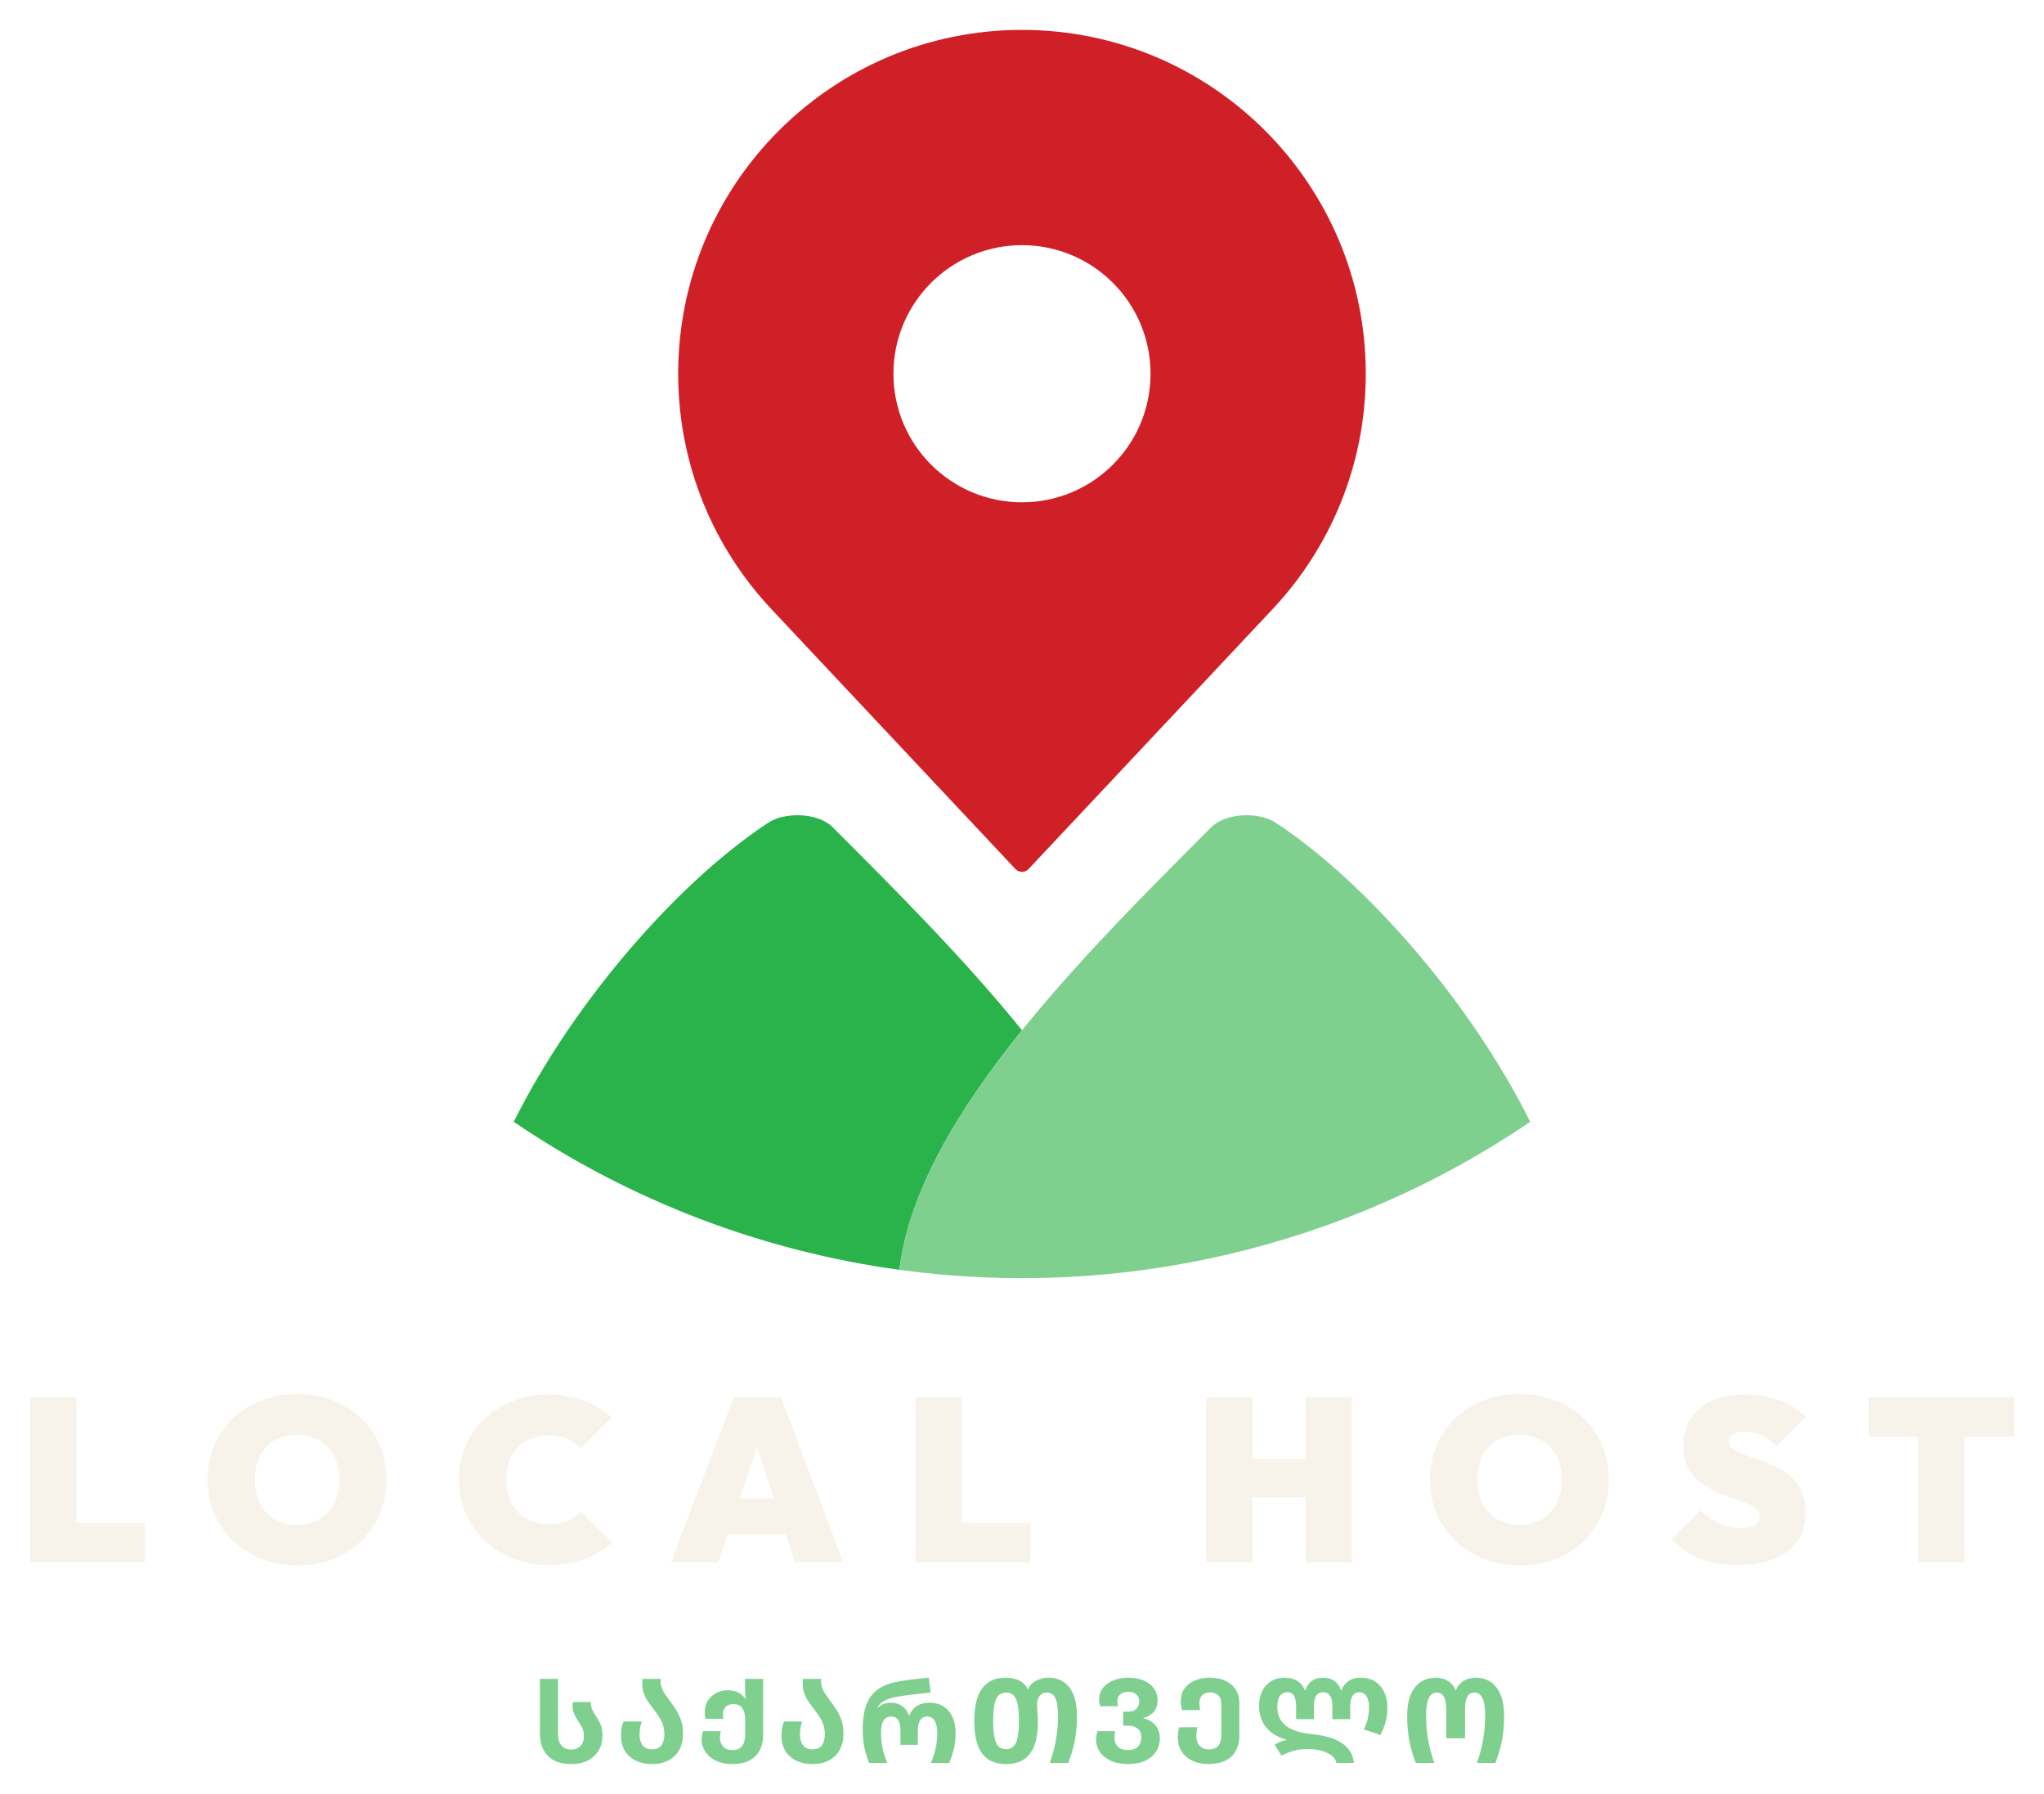
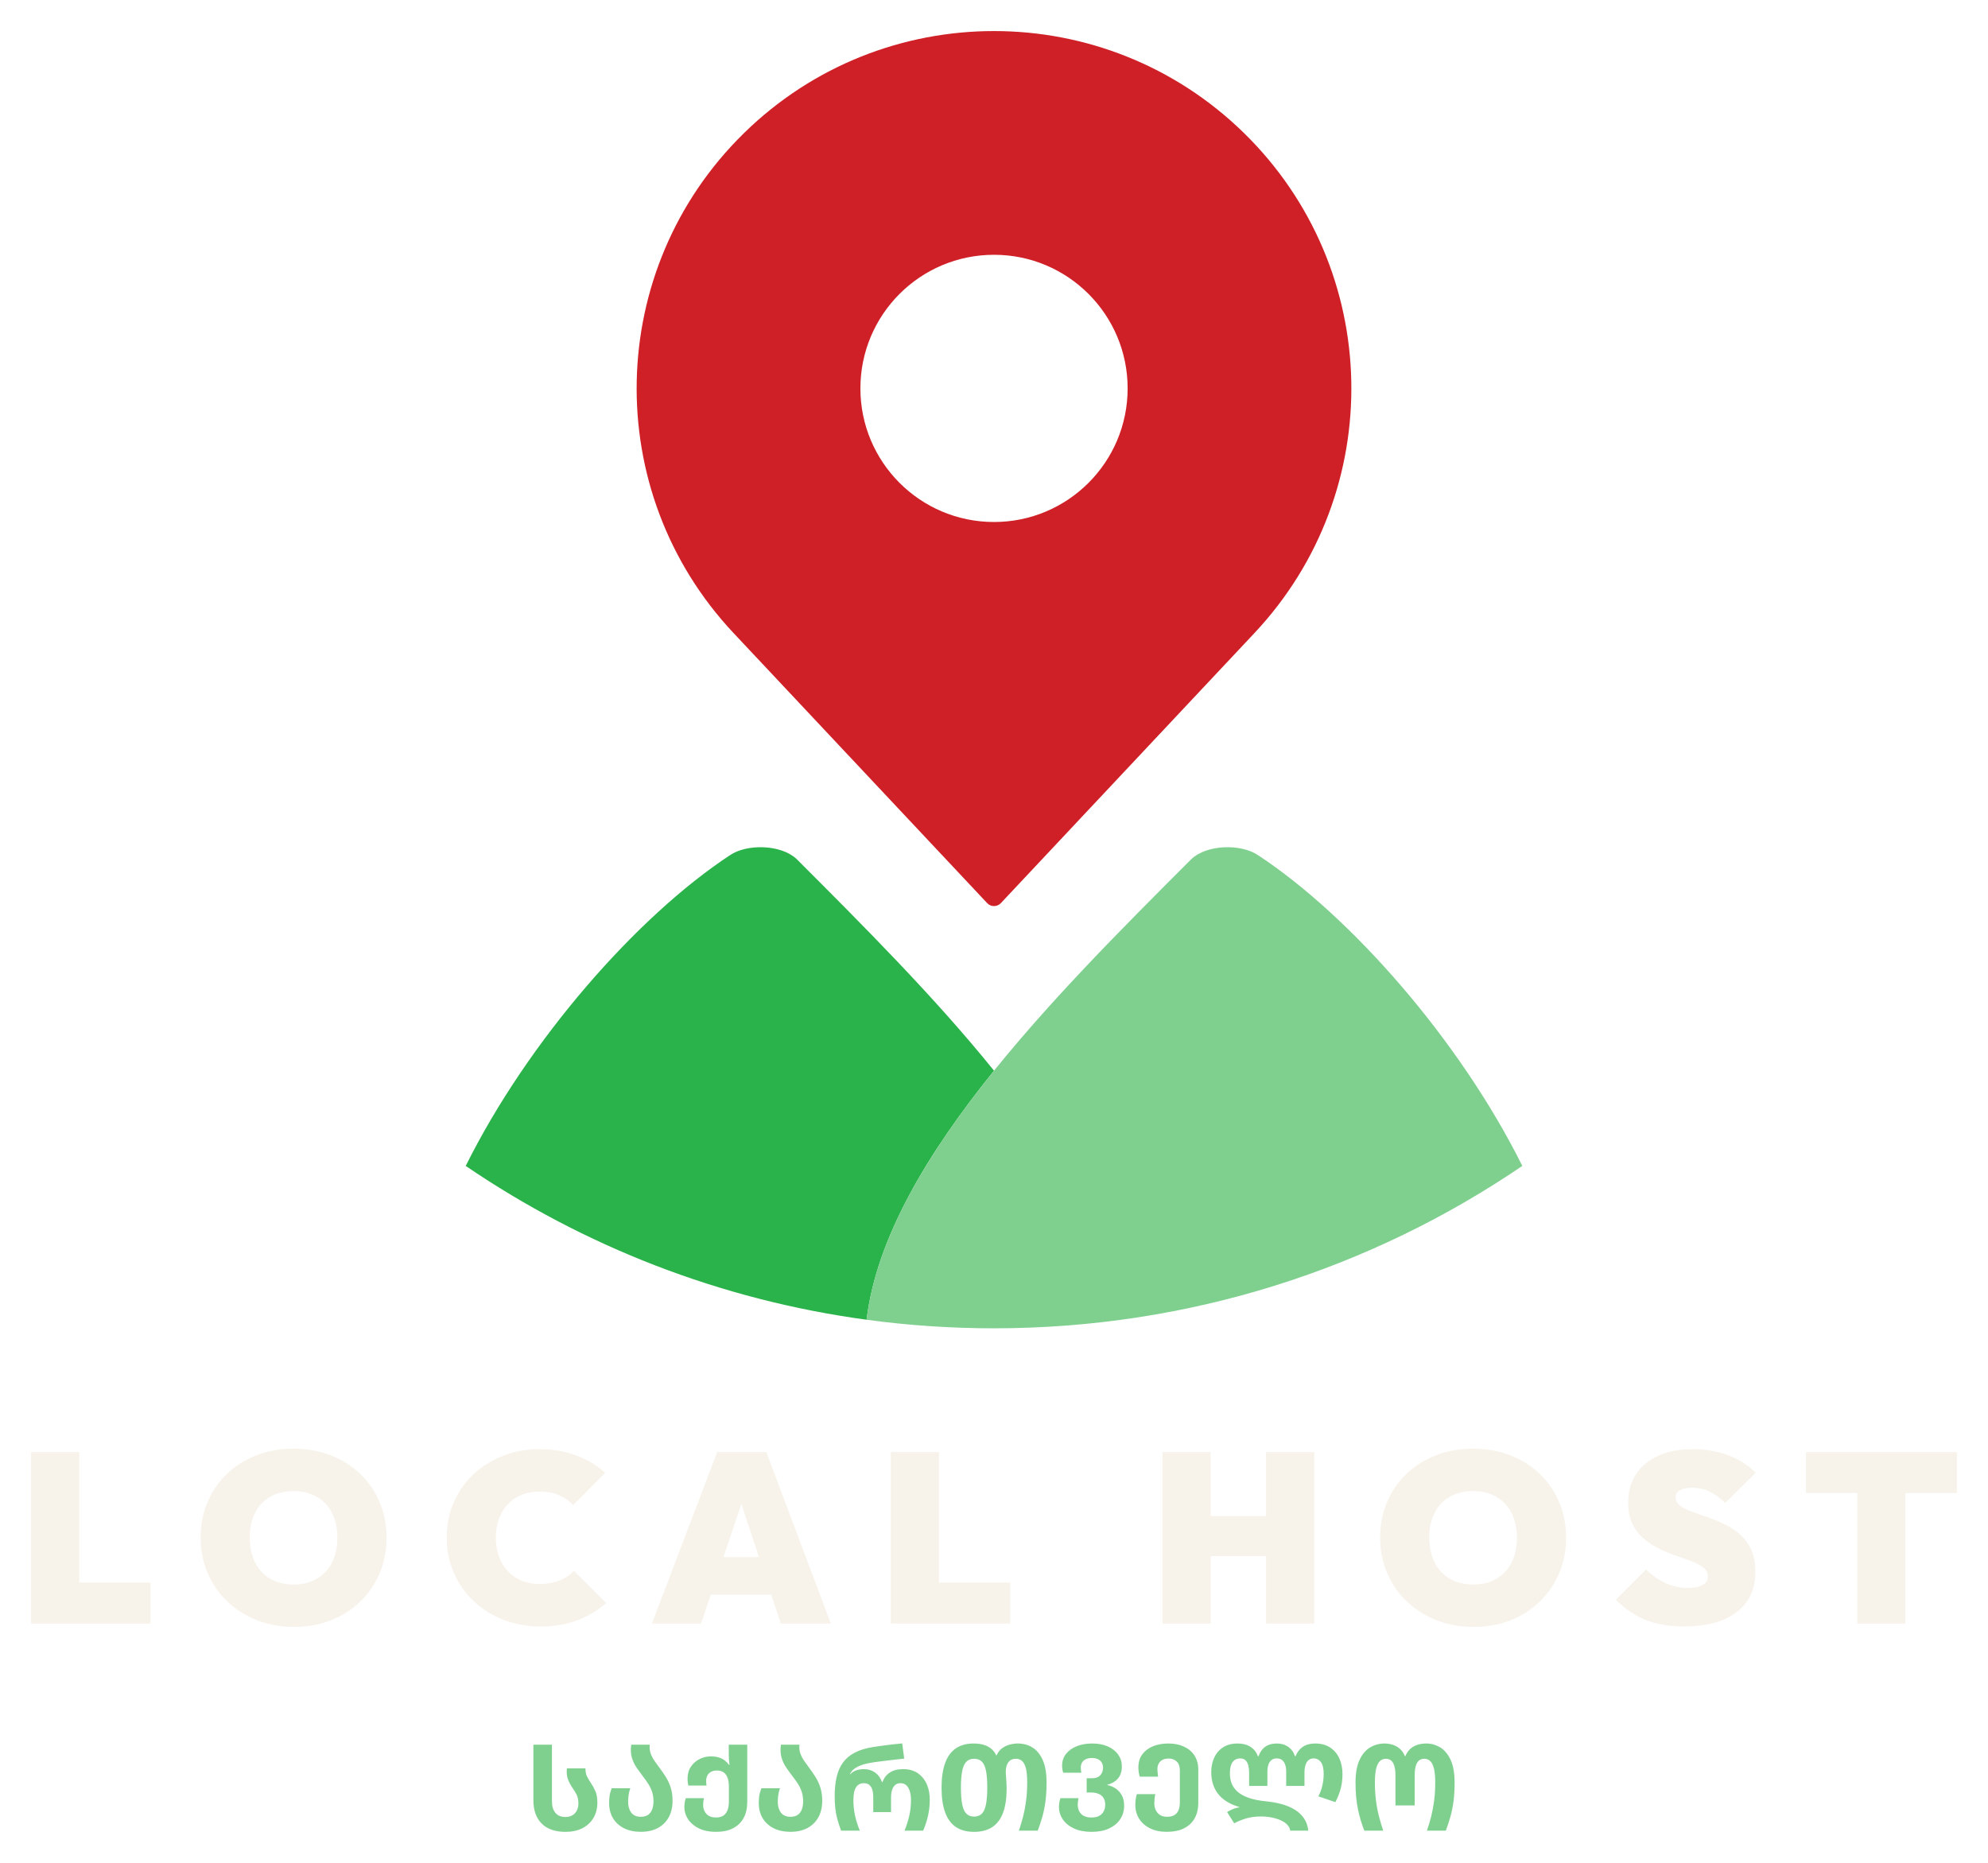
- <svg xmlns="http://www.w3.org/2000/svg" viewBox="0 0 546.97 480.02" role="img" aria-label="Local Host — Current mark, redrawn (stacked-reverse)">
-   <path fill="#2BB34B" d="M137.48 300.17C153.48 268 181.48 236 205.48 220.2C209.88 217.2 218.68 217.4 222.68 221.2C239.67 238.19 258.17 256.69 273.48 275.67C256.35 296.92 243.22 318.77 240.68 339.77C203.98 334.74 168.61 321.32 137.48 300.17ZM306.28 339.77 306.28 339.77C300.05 340.62 293.81 341.23 287.57 341.59C293.84 341.23 300.08 340.62 306.28 339.77Z" />
-   <path fill="#7FD08F" d="M409.48 300.17C360.04 333.76 299.91 347.87 240.68 339.77C245.48 300 288.28 257.2 324.28 221.2C328.28 217.4 337.08 217.2 341.48 220.2C365.48 236 393.48 268 409.48 300.17ZM280.66 448.9Q282.77 448.9 284.47 449.94Q286.16 450.98 287.17 453.22Q288.18 455.46 288.18 459.13Q288.18 461.92 287.88 464.08Q287.59 466.25 287.07 468.08Q286.55 469.91 285.88 471.71H280.94Q281.56 469.91 282.05 467.98Q282.53 466.05 282.82 463.84Q283.11 461.64 283.11 459.06Q283.11 456.77 282.77 455.42Q282.43 454.06 281.77 453.48Q281.11 452.89 280.14 452.89Q279.23 452.89 278.64 453.35Q278.06 453.8 277.79 454.56Q277.52 455.31 277.52 456.27Q277.52 456.99 277.58 457.69Q277.64 458.38 277.69 459.1Q277.74 459.83 277.74 460.67Q277.74 464.42 276.82 466.95Q275.9 469.48 274.01 470.75Q272.12 472.02 269.22 472.02Q266.33 472.02 264.44 470.73Q262.55 469.45 261.63 466.88Q260.71 464.31 260.71 460.46Q260.71 456.6 261.64 454.03Q262.57 451.46 264.44 450.18Q266.31 448.9 269.11 448.9Q270.4 448.9 271.54 449.2Q272.68 449.5 273.59 450.18Q274.49 450.86 275.01 452H275.1Q275.61 450.83 276.54 450.15Q277.46 449.47 278.55 449.19Q279.65 448.9 280.66 448.9ZM357.58 471.71Q357.52 471 357.05 470.41Q356.58 469.82 355.83 469.37Q355.08 468.92 354.13 468.61Q353.18 468.3 352.11 468.15Q351.04 467.99 349.98 467.99Q347.67 467.99 345.94 468.54Q344.22 469.08 342.93 469.77L341.08 466.84Q341.53 466.57 342.03 466.32Q342.53 466.07 343.1 465.88Q343.66 465.68 344.24 465.59V465.5Q342.44 464.99 341.07 464.15Q339.7 463.31 338.78 462.15Q337.85 461 337.39 459.54Q336.92 458.09 336.92 456.39Q336.92 454.3 337.7 452.61Q338.48 450.91 340.02 449.91Q341.55 448.9 343.84 448.9Q345.81 448.9 347.19 449.78Q348.57 450.65 349.13 452.23H349.31Q349.86 450.6 351.06 449.75Q352.26 448.9 354.07 448.9Q355.83 448.9 357.09 449.79Q358.34 450.67 358.82 452.23H359Q359.59 450.65 360.88 449.78Q362.16 448.9 364.12 448.9Q366.4 448.9 367.99 449.93Q369.58 450.96 370.42 452.77Q371.26 454.59 371.26 456.92Q371.26 458.93 370.8 460.67Q370.35 462.42 369.4 464.24L364.96 462.73Q365.71 461.23 366.02 459.78Q366.34 458.33 366.34 456.84Q366.34 454.77 365.62 453.78Q364.91 452.8 363.7 452.8Q362.88 452.8 362.34 453.28Q361.81 453.77 361.56 454.61Q361.32 455.45 361.32 456.52V460H356.53V456.25Q356.53 455.3 356.29 454.52Q356.04 453.74 355.51 453.27Q354.97 452.8 354.07 452.8Q353.21 452.8 352.66 453.25Q352.12 453.7 351.87 454.48Q351.61 455.26 351.61 456.25V460H346.84V456.52Q346.84 455.5 346.63 454.65Q346.41 453.8 345.9 453.3Q345.39 452.8 344.5 452.8Q343.27 452.8 342.54 453.73Q341.81 454.66 341.81 456.73Q341.81 458.46 342.43 459.73Q343.06 461 344.27 461.88Q345.47 462.75 347.19 463.27Q348.91 463.79 351.08 464.01Q353.48 464.23 355.44 464.79Q357.4 465.34 358.87 466.27Q360.34 467.2 361.23 468.54Q362.11 469.89 362.32 471.71ZM378.87 471.71Q378.34 470.37 377.93 469Q377.51 467.63 377.2 466.13Q376.89 464.63 376.73 462.91Q376.56 461.19 376.56 459.13Q376.56 455.46 377.61 453.21Q378.66 450.96 380.38 449.93Q382.11 448.9 384.17 448.9Q385.19 448.9 386.22 449.21Q387.25 449.52 388.11 450.24Q388.98 450.96 389.47 452.23H389.59Q390.12 450.94 390.99 450.22Q391.85 449.5 392.91 449.2Q393.97 448.9 395.03 448.9Q397.04 448.9 398.73 449.94Q400.42 450.98 401.45 453.22Q402.49 455.46 402.49 459.13Q402.49 461.92 402.19 464.08Q401.89 466.25 401.37 468.08Q400.86 469.91 400.18 471.71H395.24Q395.87 469.91 396.35 467.98Q396.84 466.05 397.13 463.84Q397.42 461.64 397.42 459.06Q397.42 456.77 397.07 455.42Q396.72 454.06 396.08 453.48Q395.45 452.89 394.57 452.89Q393.65 452.89 393.1 453.42Q392.54 453.94 392.29 454.91Q392.04 455.89 392.04 457.24V465.11H387.01V457.24Q387.01 455.92 386.76 454.95Q386.52 453.97 385.96 453.43Q385.4 452.89 384.46 452.89Q383.62 452.89 382.98 453.47Q382.33 454.05 381.98 455.41Q381.63 456.76 381.63 459.06Q381.63 461.68 381.92 463.87Q382.2 466.07 382.7 467.99Q383.2 469.91 383.81 471.71ZM232.54 471.71Q231.91 470.02 231.54 468.64Q231.17 467.26 231.02 465.82Q230.86 464.38 230.86 462.57Q230.86 459.83 231.36 457.67Q231.87 455.5 233.02 453.91Q234.17 452.31 236.1 451.29Q238.04 450.28 240.93 449.83Q242.04 449.63 243.27 449.48Q244.51 449.32 245.83 449.16Q247.14 449 248.52 448.88L249.05 452.86Q247.8 452.99 246.7 453.12Q245.59 453.25 244.62 453.36Q243.65 453.48 242.82 453.58Q241.99 453.69 241.31 453.78Q240.06 453.95 238.76 454.28Q237.46 454.61 236.4 455.24Q235.35 455.86 234.82 456.94H234.94Q235.41 456.42 235.98 456.13Q236.56 455.85 237.21 455.73Q237.86 455.6 238.5 455.6Q240.19 455.6 241.43 456.5Q242.68 457.39 243.24 459.01H243.36Q243.94 457.39 245.28 456.5Q246.62 455.6 248.78 455.6Q251.02 455.6 252.57 456.66Q254.12 457.71 254.93 459.51Q255.73 461.32 255.73 463.59Q255.73 465.06 255.54 466.4Q255.34 467.74 254.96 469.04Q254.59 470.34 254.01 471.71H249.13Q249.91 469.8 250.36 467.85Q250.81 465.91 250.81 463.67Q250.81 462.5 250.55 461.51Q250.28 460.52 249.68 459.9Q249.09 459.29 248.08 459.29Q247.21 459.29 246.66 459.78Q246.11 460.27 245.86 461.11Q245.61 461.94 245.61 462.99V466.86H240.95V462.99Q240.95 461.77 240.68 460.94Q240.41 460.12 239.87 459.7Q239.33 459.29 238.5 459.29Q237.15 459.29 236.45 460.35Q235.76 461.42 235.76 463.76Q235.76 465.85 236.19 467.8Q236.62 469.76 237.43 471.71ZM301.85 472.02Q299.16 472.02 297.24 471.13Q295.33 470.24 294.32 468.76Q293.32 467.27 293.32 465.49Q293.32 464.87 293.4 464.34Q293.49 463.8 293.69 463.21H298.42Q298.32 463.71 298.27 464.14Q298.22 464.57 298.22 464.96Q298.22 466.39 299.11 467.32Q300 468.26 301.87 468.26Q303.12 468.26 303.91 467.8Q304.69 467.34 305.05 466.58Q305.41 465.82 305.41 464.94Q305.41 463.8 304.94 463.1Q304.46 462.39 303.64 462.06Q302.82 461.73 301.74 461.73H300.56V458H301.85Q303.47 458 304.16 457.17Q304.85 456.35 304.85 455.23Q304.85 454.45 304.5 453.89Q304.16 453.32 303.51 453.01Q302.87 452.69 301.96 452.69Q301.04 452.69 300.38 452.99Q299.71 453.3 299.37 453.86Q299.02 454.41 299.02 455.21Q299.02 455.54 299.06 455.85Q299.1 456.16 299.17 456.54H294.42Q294.28 456.09 294.2 455.66Q294.13 455.23 294.13 454.68Q294.13 452.91 295.15 451.62Q296.18 450.33 297.96 449.62Q299.74 448.9 302 448.9Q304.38 448.9 306.12 449.68Q307.86 450.46 308.81 451.81Q309.77 453.16 309.77 454.89Q309.77 456.87 308.73 458.06Q307.7 459.26 305.96 459.69V459.78Q307.1 459.99 308.11 460.65Q309.11 461.31 309.74 462.43Q310.37 463.56 310.37 465.19Q310.37 467.14 309.35 468.69Q308.33 470.24 306.42 471.13Q304.51 472.02 301.85 472.02ZM323.42 472.01Q320.88 472.01 319.03 471.09Q317.18 470.18 316.18 468.59Q315.18 467 315.18 464.96Q315.18 464.16 315.27 463.48Q315.37 462.81 315.58 462.15H320.41Q320.28 462.7 320.21 463.33Q320.14 463.95 320.14 464.51Q320.14 465.5 320.51 466.31Q320.88 467.11 321.61 467.59Q322.35 468.07 323.47 468.07Q324.71 468.07 325.44 467.61Q326.17 467.14 326.49 466.3Q326.82 465.45 326.82 464.33V455.94Q326.82 454.39 326.01 453.62Q325.19 452.84 323.89 452.84Q323 452.84 322.34 453.16Q321.68 453.48 321.32 454.11Q320.95 454.74 320.95 455.68Q320.95 456.08 321.01 456.57Q321.06 457.05 321.14 457.57H316.3Q316.17 457.02 316.08 456.45Q315.98 455.87 315.98 455.12Q315.98 453.1 317.02 451.72Q318.06 450.33 319.82 449.62Q321.59 448.9 323.8 448.9Q326.17 448.9 327.94 449.74Q329.71 450.57 330.68 452.1Q331.65 453.64 331.65 455.78V464.4Q331.65 466.78 330.69 468.49Q329.72 470.2 327.89 471.1Q326.05 472.01 323.42 472.01ZM196.02 472.02Q193.46 472.02 191.61 471.13Q189.76 470.24 188.76 468.76Q187.76 467.27 187.76 465.49Q187.76 464.87 187.84 464.34Q187.93 463.8 188.14 463.21H192.87Q192.76 463.71 192.71 464.14Q192.66 464.57 192.66 464.96Q192.66 466.39 193.52 467.32Q194.37 468.26 196.02 468.26Q197.26 468.26 198.01 467.73Q198.75 467.2 199.08 466.26Q199.4 465.32 199.4 464.15V460.11Q199.4 458.95 199.11 458.02Q198.81 457.08 198.12 456.52Q197.43 455.96 196.26 455.96Q195.41 455.96 194.78 456.29Q194.15 456.62 193.8 457.23Q193.45 457.83 193.45 458.7Q193.45 458.99 193.48 459.31Q193.52 459.62 193.55 459.91H188.79Q188.7 459.52 188.65 459.08Q188.59 458.65 188.59 458.07Q188.59 456.29 189.46 454.99Q190.32 453.69 191.71 452.98Q193.1 452.27 194.65 452.27Q195.87 452.27 196.77 452.55Q197.66 452.83 198.31 453.33Q198.96 453.83 199.44 454.5H199.57Q199.48 453.94 199.43 453.16Q199.37 452.38 199.37 451.62V449.22H204.21V464.21Q204.21 466.65 203.25 468.4Q202.3 470.15 200.48 471.09Q198.65 472.02 196.02 472.02ZM152.89 472.02Q148.8 472.02 146.64 469.84Q144.48 467.66 144.48 463.74V449.22H149.34V464.04Q149.34 465.96 150.23 467.04Q151.13 468.12 152.87 468.12Q154.01 468.12 154.76 467.64Q155.51 467.15 155.88 466.36Q156.26 465.56 156.26 464.64Q156.26 463.2 155.78 462.27Q155.31 461.33 154.68 460.45Q154.01 459.49 153.54 458.33Q153.07 457.16 153.24 455.41H158.11Q158.08 456.6 158.48 457.44Q158.88 458.28 159.52 459.23Q160.18 460.19 160.7 461.37Q161.21 462.55 161.21 464.39Q161.21 466.67 160.19 468.38Q159.16 470.1 157.3 471.06Q155.43 472.02 152.89 472.02ZM217.39 472.01Q214.93 472.01 213.07 471.1Q211.21 470.19 210.16 468.5Q209.12 466.8 209.12 464.45Q209.12 463.62 209.22 462.74Q209.33 461.86 209.78 460.62H214.64Q214.28 461.72 214.18 462.62Q214.08 463.51 214.08 464.18Q214.08 465.88 214.9 466.98Q215.72 468.07 217.39 468.07Q218.6 468.07 219.33 467.56Q220.05 467.04 220.39 466.12Q220.72 465.2 220.72 464.02Q220.72 462.64 220.35 461.53Q219.97 460.42 219.37 459.47Q218.76 458.52 218.07 457.65Q217.17 456.46 216.34 455.27Q215.5 454.07 215.07 452.6Q214.63 451.13 214.9 449.22H219.75Q219.62 450.44 219.97 451.47Q220.33 452.51 221 453.46Q221.67 454.42 222.43 455.44Q223.22 456.5 223.98 457.71Q224.74 458.93 225.23 460.44Q225.71 461.95 225.71 463.9Q225.71 466.36 224.72 468.19Q223.72 470.01 221.86 471.01Q220 472.01 217.39 472.01ZM174.46 472.01Q172 472.01 170.14 471.1Q168.28 470.19 167.23 468.5Q166.18 466.8 166.18 464.45Q166.18 463.62 166.29 462.74Q166.39 461.86 166.85 460.62H171.71Q171.34 461.72 171.25 462.62Q171.15 463.51 171.15 464.18Q171.15 465.88 171.96 466.98Q172.78 468.07 174.46 468.07Q175.67 468.07 176.39 467.56Q177.12 467.04 177.45 466.12Q177.79 465.2 177.79 464.02Q177.79 462.64 177.41 461.53Q177.04 460.42 176.43 459.47Q175.82 458.52 175.14 457.65Q174.24 456.46 173.4 455.27Q172.57 454.07 172.13 452.6Q171.7 451.13 171.96 449.22H176.81Q176.68 450.44 177.04 451.47Q177.4 452.51 178.07 453.46Q178.73 454.42 179.49 455.44Q180.29 456.5 181.05 457.71Q181.8 458.93 182.29 460.44Q182.78 461.95 182.78 463.9Q182.78 466.36 181.78 468.19Q180.79 470.01 178.92 471.01Q177.06 472.01 174.46 472.01ZM269.22 468.03Q270.51 468.03 271.26 467.25Q272.01 466.47 272.34 464.79Q272.67 463.11 272.67 460.44Q272.67 457.71 272.34 456.06Q272.01 454.41 271.26 453.65Q270.5 452.89 269.22 452.89Q267.95 452.89 267.19 453.68Q266.43 454.46 266.1 456.12Q265.77 457.78 265.77 460.46Q265.77 463.18 266.11 464.85Q266.44 466.52 267.2 467.27Q267.96 468.03 269.22 468.03Z" />
-   <path fill="#D02027" d="M365.48 100C365.48 124.44 355.95 146.65 340.41 163.13L275.24 232.53L275.23 232.54L275.23 232.54C274.79 233 274.17 233.29 273.48 233.29C272.8 233.29 272.18 233 271.74 232.54L271.73 232.54L271.73 232.53L206.56 163.13C191.01 146.65 181.48 124.44 181.48 100C181.48 49.19 222.67 8 273.48 8C324.29 8 365.48 49.19 365.48 100ZM307.88 100C307.88 81 292.48 65.6 273.48 65.6C254.49 65.6 239.08 81 239.08 100C239.08 119 254.49 134.4 273.48 134.4C292.48 134.4 307.88 119 307.88 100Z" />
-   <path fill="#F7F3EA" d="M406.72 418.88Q401.51 418.88 397.14 417.15Q392.77 415.41 389.52 412.31Q386.26 409.21 384.46 404.99Q382.67 400.78 382.67 395.88Q382.67 390.92 384.43 386.77Q386.2 382.61 389.42 379.51Q392.65 376.41 397.02 374.71Q401.39 373 406.6 373Q411.81 373 416.18 374.71Q420.55 376.41 423.77 379.51Q427 382.61 428.76 386.8Q430.53 390.98 430.53 395.94Q430.53 400.84 428.76 405.02Q427 409.21 423.77 412.34Q420.55 415.47 416.21 417.18Q411.87 418.88 406.72 418.88ZM79.61 418.88Q74.4 418.88 70.03 417.15Q65.66 415.41 62.4 412.31Q59.15 409.21 57.35 404.99Q55.55 400.78 55.55 395.88Q55.55 390.92 57.32 386.77Q59.09 382.61 62.31 379.51Q65.54 376.41 69.91 374.71Q74.28 373 79.49 373Q84.69 373 89.06 374.71Q93.44 376.41 96.66 379.51Q99.88 382.61 101.65 386.8Q103.42 390.98 103.42 395.94Q103.42 400.84 101.65 405.02Q99.88 409.21 96.66 412.34Q93.44 415.47 89.1 417.18Q84.76 418.88 79.61 418.88ZM322.71 418.01V373.87H335.11V390.36H349.37V373.87H361.77V418.01H349.37V400.65H335.11V418.01ZM179.55 418.01 196.36 373.87H209L225.62 418.01H212.72L210.28 410.57H194.71L192.2 418.01ZM464.82 418.76Q459.17 418.76 454.99 417.11Q450.8 415.47 447.27 411.88L455.02 404.13Q457.44 406.42 460.1 407.63Q462.77 408.84 465.81 408.84Q468.35 408.84 469.65 408.06Q470.95 407.29 470.95 405.92Q470.95 404.56 469.84 403.66Q468.72 402.76 466.89 402.05Q465.06 401.34 462.86 400.59Q460.66 399.85 458.49 398.79Q456.32 397.74 454.49 396.22Q452.66 394.7 451.55 392.44Q450.43 390.18 450.43 386.89Q450.43 382.61 452.48 379.51Q454.52 376.41 458.24 374.77Q461.96 373.13 466.99 373.13Q471.95 373.13 476.19 374.71Q480.44 376.29 483.23 379.2L475.42 386.95Q473.37 384.97 471.33 384.01Q469.28 383.05 466.86 383.05Q464.94 383.05 463.79 383.67Q462.65 384.29 462.65 385.53Q462.65 386.83 463.76 387.66Q464.88 388.5 466.71 389.18Q468.54 389.87 470.74 390.61Q472.94 391.35 475.11 392.38Q477.28 393.4 479.11 394.98Q480.94 396.56 482.05 398.92Q483.17 401.27 483.17 404.62Q483.17 411.38 478.36 415.07Q473.56 418.76 464.82 418.76ZM146.88 418.76Q141.8 418.76 137.42 417.05Q133.05 415.35 129.77 412.25Q126.48 409.15 124.65 404.96Q122.82 400.78 122.82 395.88Q122.82 390.92 124.65 386.77Q126.48 382.61 129.74 379.57Q132.99 376.54 137.33 374.83Q141.67 373.13 146.76 373.13Q151.9 373.13 156.18 374.74Q160.46 376.35 163.62 379.2L155.37 387.51Q153.89 385.9 151.75 384.97Q149.61 384.04 146.76 384.04Q144.28 384.04 142.2 384.84Q140.12 385.65 138.63 387.2Q137.15 388.75 136.31 390.95Q135.47 393.15 135.47 395.88Q135.47 398.67 136.31 400.87Q137.15 403.07 138.63 404.62Q140.12 406.17 142.2 407.01Q144.28 407.85 146.76 407.85Q149.55 407.85 151.75 406.98Q153.95 406.11 155.56 404.44L163.87 412.74Q160.58 415.6 156.49 417.18Q152.4 418.76 146.88 418.76ZM513.3 418.01V384.41H500.09V373.87H538.97V384.41H525.7V418.01ZM8 418.01V373.87H20.4V407.47H38.75V418.01ZM244.96 418.01V373.87H257.36V407.47H275.72V418.01ZM406.6 407.97Q410.07 407.97 412.61 406.48Q415.15 404.99 416.52 402.27Q417.88 399.54 417.88 395.88Q417.88 393.15 417.11 390.95Q416.33 388.75 414.84 387.17Q413.36 385.59 411.28 384.75Q409.2 383.91 406.6 383.91Q403.13 383.91 400.58 385.37Q398.04 386.83 396.68 389.52Q395.31 392.22 395.31 395.88Q395.31 398.67 396.09 400.9Q396.86 403.13 398.35 404.71Q399.84 406.3 401.92 407.13Q403.99 407.97 406.6 407.97ZM79.49 407.97Q82.96 407.97 85.5 406.48Q88.04 404.99 89.41 402.27Q90.77 399.54 90.77 395.88Q90.77 393.15 89.99 390.95Q89.22 388.75 87.73 387.17Q86.24 385.59 84.17 384.75Q82.09 383.91 79.49 383.91Q76.01 383.91 73.47 385.37Q70.93 386.83 69.57 389.52Q68.2 392.22 68.2 395.88Q68.2 398.67 68.98 400.9Q69.75 403.13 71.24 404.71Q72.73 406.3 74.8 407.13Q76.88 407.97 79.49 407.97ZM207.1 400.9 202.59 387.2 197.97 400.9Z" />
+ <svg xmlns="http://www.w3.org/2000/svg" viewBox="0 0 511.81 479.65" role="img" aria-label="Local Host — Current mark, redrawn (stacked-reverse)">
+   <path fill="#2BB34B" d="M119.88 300.18 119.91 300.17C135.91 268 163.91 236 187.91 220.2C192.31 217.2 201.11 217.4 205.11 221.2C222.1 238.19 240.6 256.69 255.91 275.67C238.77 296.92 225.64 318.77 223.11 339.77L223.1 339.8C223.19 339.81 223.28 339.82 223.38 339.83C185.37 334.73 150.17 320.8 119.88 300.18Z" />
+   <path fill="#7FD08F" d="M391.93 300.18C353.17 326.57 306.34 342 255.91 342C244.78 342 233.83 341.25 223.1 339.8L223.11 339.77C227.91 300 270.71 257.2 306.71 221.2C310.71 217.4 319.51 217.2 323.91 220.2C347.91 236 375.91 268 391.91 300.17ZM262.04 448.9Q264.12 448.9 265.79 449.92Q267.45 450.94 268.45 453.15Q269.44 455.36 269.44 458.97Q269.44 461.71 269.15 463.84Q268.86 465.97 268.35 467.77Q267.83 469.57 267.17 471.34H262.31Q262.93 469.57 263.4 467.68Q263.88 465.78 264.17 463.61Q264.45 461.43 264.45 458.9Q264.45 456.65 264.12 455.31Q263.78 453.98 263.13 453.4Q262.48 452.83 261.52 452.83Q260.63 452.83 260.05 453.27Q259.48 453.72 259.21 454.47Q258.94 455.21 258.94 456.15Q258.94 456.86 259.01 457.54Q259.07 458.23 259.11 458.94Q259.16 459.65 259.16 460.48Q259.16 464.17 258.26 466.66Q257.35 469.15 255.49 470.4Q253.63 471.65 250.78 471.65Q247.93 471.65 246.07 470.39Q244.21 469.12 243.31 466.59Q242.4 464.06 242.4 460.28Q242.4 456.48 243.32 453.95Q244.23 451.42 246.07 450.16Q247.91 448.9 250.67 448.9Q251.94 448.9 253.07 449.19Q254.19 449.48 255.08 450.16Q255.97 450.83 256.48 451.95H256.57Q257.07 450.8 257.98 450.13Q258.89 449.46 259.97 449.18Q261.04 448.9 262.04 448.9ZM332.16 471.34Q332.09 470.65 331.63 470.07Q331.17 469.49 330.44 469.04Q329.7 468.6 328.76 468.3Q327.83 467.99 326.77 467.84Q325.72 467.69 324.68 467.69Q322.4 467.69 320.71 468.22Q319.01 468.76 317.74 469.44L315.92 466.56Q316.36 466.28 316.86 466.04Q317.35 465.79 317.9 465.6Q318.46 465.42 319.03 465.33V465.23Q317.26 464.73 315.91 463.9Q314.56 463.08 313.65 461.94Q312.74 460.81 312.29 459.37Q311.83 457.94 311.83 456.27Q311.83 454.22 312.6 452.55Q313.36 450.88 314.87 449.89Q316.39 448.9 318.63 448.9Q320.58 448.9 321.93 449.76Q323.29 450.62 323.84 452.17H324.02Q324.56 450.57 325.74 449.73Q326.92 448.9 328.7 448.9Q330.44 448.9 331.67 449.77Q332.9 450.64 333.38 452.17H333.55Q334.14 450.62 335.4 449.76Q336.66 448.9 338.59 448.9Q340.84 448.9 342.4 449.91Q343.97 450.93 344.8 452.71Q345.62 454.49 345.62 456.79Q345.62 458.77 345.17 460.48Q344.72 462.2 343.79 464L339.42 462.51Q340.16 461.04 340.47 459.61Q340.78 458.18 340.78 456.72Q340.78 454.67 340.07 453.7Q339.37 452.74 338.18 452.74Q337.37 452.74 336.85 453.21Q336.32 453.69 336.08 454.52Q335.84 455.35 335.84 456.4V459.82H331.13V456.13Q331.13 455.19 330.89 454.43Q330.65 453.66 330.12 453.2Q329.59 452.74 328.7 452.74Q327.85 452.74 327.32 453.18Q326.79 453.63 326.54 454.39Q326.29 455.16 326.29 456.13V459.82H321.59V456.4Q321.59 455.39 321.38 454.56Q321.17 453.72 320.66 453.23Q320.16 452.74 319.28 452.74Q318.07 452.74 317.35 453.65Q316.64 454.57 316.64 456.61Q316.64 458.31 317.25 459.56Q317.87 460.81 319.06 461.67Q320.25 462.53 321.93 463.04Q323.62 463.55 325.77 463.77Q328.12 463.99 330.05 464.53Q331.98 465.08 333.43 465.99Q334.87 466.91 335.75 468.23Q336.62 469.55 336.82 471.34ZM351.25 471.34Q350.73 470.03 350.32 468.68Q349.92 467.33 349.61 465.85Q349.3 464.38 349.14 462.69Q348.98 461 348.98 458.97Q348.98 455.36 350.01 453.14Q351.04 450.92 352.74 449.91Q354.44 448.9 356.46 448.9Q357.47 448.9 358.48 449.2Q359.5 449.51 360.35 450.22Q361.2 450.93 361.69 452.17H361.8Q362.33 450.91 363.17 450.2Q364.02 449.49 365.06 449.19Q366.11 448.9 367.15 448.9Q369.13 448.9 370.8 449.92Q372.46 450.94 373.48 453.15Q374.49 455.36 374.49 458.97Q374.49 461.71 374.2 463.84Q373.91 465.97 373.4 467.77Q372.89 469.57 372.23 471.34H367.36Q367.98 469.57 368.46 467.68Q368.93 465.78 369.22 463.61Q369.5 461.43 369.5 458.9Q369.5 456.65 369.16 455.31Q368.82 453.98 368.19 453.4Q367.56 452.83 366.7 452.83Q365.8 452.83 365.25 453.34Q364.7 453.86 364.46 454.82Q364.21 455.77 364.21 457.1V464.85H359.26V457.1Q359.26 455.81 359.02 454.85Q358.77 453.88 358.23 453.36Q357.68 452.83 356.75 452.83Q355.93 452.83 355.29 453.4Q354.65 453.97 354.31 455.3Q353.97 456.64 353.97 458.9Q353.97 461.47 354.25 463.63Q354.53 465.79 355.02 467.68Q355.51 469.57 356.11 471.34ZM216.54 471.34Q215.92 469.69 215.56 468.32Q215.19 466.96 215.04 465.55Q214.89 464.13 214.89 462.36Q214.89 459.66 215.39 457.53Q215.88 455.39 217.01 453.82Q218.14 452.26 220.05 451.26Q221.96 450.25 224.8 449.81Q225.89 449.62 227.11 449.47Q228.32 449.31 229.62 449.15Q230.91 449 232.27 448.88L232.79 452.8Q231.56 452.92 230.47 453.05Q229.39 453.18 228.43 453.29Q227.47 453.4 226.66 453.51Q225.84 453.61 225.17 453.7Q223.94 453.87 222.66 454.19Q221.38 454.52 220.35 455.13Q219.31 455.75 218.79 456.81H218.9Q219.37 456.3 219.93 456.02Q220.49 455.74 221.14 455.62Q221.78 455.5 222.41 455.5Q224.07 455.5 225.3 456.38Q226.52 457.25 227.07 458.84H227.19Q227.76 457.25 229.08 456.38Q230.4 455.5 232.52 455.5Q234.73 455.5 236.26 456.53Q237.78 457.57 238.58 459.34Q239.37 461.12 239.37 463.35Q239.37 464.8 239.18 466.12Q238.98 467.44 238.61 468.72Q238.24 470 237.68 471.34H232.87Q233.64 469.46 234.08 467.55Q234.53 465.64 234.53 463.43Q234.53 462.28 234.26 461.31Q234 460.33 233.41 459.73Q232.83 459.12 231.83 459.12Q230.98 459.12 230.44 459.6Q229.9 460.09 229.65 460.91Q229.4 461.73 229.4 462.77V466.57H224.82V462.77Q224.82 461.56 224.56 460.75Q224.29 459.94 223.76 459.53Q223.22 459.12 222.41 459.12Q221.08 459.12 220.39 460.17Q219.71 461.22 219.71 463.52Q219.71 465.58 220.14 467.5Q220.56 469.42 221.36 471.34ZM281.03 471.65Q278.38 471.65 276.5 470.78Q274.61 469.9 273.62 468.44Q272.63 466.98 272.63 465.23Q272.63 464.62 272.72 464.09Q272.8 463.56 273.01 462.98H277.66Q277.56 463.47 277.51 463.9Q277.46 464.32 277.46 464.71Q277.46 466.11 278.34 467.03Q279.21 467.95 281.05 467.95Q282.29 467.95 283.06 467.5Q283.83 467.04 284.18 466.29Q284.54 465.54 284.54 464.68Q284.54 463.56 284.07 462.87Q283.61 462.17 282.79 461.85Q281.98 461.52 280.92 461.52H279.76V457.85H281.03Q282.63 457.85 283.3 457.04Q283.98 456.23 283.98 455.13Q283.98 454.36 283.64 453.81Q283.3 453.25 282.67 452.94Q282.04 452.63 281.14 452.63Q280.24 452.63 279.58 452.93Q278.93 453.23 278.59 453.78Q278.25 454.32 278.25 455.11Q278.25 455.44 278.29 455.74Q278.32 456.04 278.4 456.42H273.72Q273.58 455.97 273.51 455.55Q273.44 455.13 273.44 454.59Q273.44 452.85 274.44 451.58Q275.45 450.31 277.2 449.6Q278.95 448.9 281.18 448.9Q283.52 448.9 285.23 449.67Q286.94 450.43 287.88 451.76Q288.82 453.09 288.82 454.79Q288.82 456.74 287.81 457.92Q286.79 459.09 285.08 459.52V459.61Q286.2 459.81 287.19 460.46Q288.18 461.11 288.8 462.22Q289.41 463.33 289.41 464.93Q289.41 466.85 288.41 468.38Q287.41 469.9 285.53 470.78Q283.65 471.65 281.03 471.65ZM300.4 471.64Q297.9 471.64 296.08 470.74Q294.26 469.84 293.27 468.27Q292.29 466.71 292.29 464.7Q292.29 463.91 292.38 463.25Q292.48 462.59 292.68 461.94H297.44Q297.31 462.48 297.24 463.1Q297.18 463.71 297.18 464.26Q297.18 465.24 297.54 466.03Q297.9 466.82 298.62 467.29Q299.35 467.77 300.45 467.77Q301.67 467.77 302.39 467.31Q303.11 466.85 303.43 466.02Q303.75 465.19 303.75 464.09V455.82Q303.75 454.31 302.95 453.54Q302.14 452.77 300.87 452.77Q299.99 452.77 299.34 453.09Q298.69 453.41 298.33 454.03Q297.97 454.64 297.97 455.57Q297.97 455.97 298.03 456.44Q298.08 456.92 298.15 457.43H293.4Q293.27 456.89 293.17 456.33Q293.08 455.76 293.08 455.02Q293.08 453.03 294.1 451.67Q295.12 450.31 296.86 449.6Q298.6 448.9 300.77 448.9Q303.11 448.9 304.85 449.72Q306.59 450.54 307.55 452.05Q308.5 453.56 308.5 455.67V464.15Q308.5 466.5 307.55 468.18Q306.6 469.86 304.8 470.75Q302.99 471.64 300.4 471.64ZM184.32 471.65Q181.8 471.65 179.98 470.78Q178.16 469.9 177.18 468.44Q176.19 466.98 176.19 465.23Q176.19 464.62 176.28 464.09Q176.36 463.56 176.57 462.98H181.22Q181.12 463.47 181.07 463.9Q181.02 464.32 181.02 464.71Q181.02 466.11 181.86 467.03Q182.7 467.95 184.32 467.95Q185.55 467.95 186.28 467.43Q187.01 466.9 187.33 465.98Q187.65 465.06 187.65 463.91V459.93Q187.65 458.79 187.36 457.87Q187.07 456.95 186.39 456.4Q185.71 455.85 184.56 455.85Q183.72 455.85 183.1 456.17Q182.48 456.49 182.14 457.09Q181.8 457.69 181.8 458.54Q181.8 458.83 181.83 459.14Q181.86 459.45 181.89 459.73H177.2Q177.12 459.35 177.07 458.92Q177.01 458.49 177.01 457.92Q177.01 456.17 177.86 454.89Q178.71 453.61 180.08 452.91Q181.45 452.22 182.97 452.22Q184.17 452.22 185.06 452.49Q185.94 452.77 186.58 453.26Q187.21 453.75 187.69 454.4H187.81Q187.73 453.86 187.67 453.09Q187.62 452.32 187.62 451.58V449.21H192.38V463.96Q192.38 466.37 191.44 468.09Q190.5 469.81 188.71 470.73Q186.91 471.65 184.32 471.65ZM145.6 471.65Q141.58 471.65 139.45 469.51Q137.32 467.36 137.32 463.5V449.21H142.1V463.8Q142.1 465.68 142.98 466.75Q143.86 467.82 145.58 467.82Q146.7 467.82 147.44 467.34Q148.17 466.86 148.54 466.08Q148.91 465.29 148.91 464.39Q148.91 462.97 148.44 462.05Q147.97 461.13 147.35 460.27Q146.7 459.32 146.24 458.18Q145.78 457.03 145.94 455.31H150.73Q150.7 456.47 151.09 457.3Q151.49 458.13 152.12 459.07Q152.77 460.01 153.28 461.17Q153.79 462.33 153.79 464.15Q153.79 466.38 152.78 468.07Q151.77 469.77 149.94 470.71Q148.1 471.65 145.6 471.65ZM164.96 471.64Q162.54 471.64 160.71 470.75Q158.88 469.85 157.85 468.19Q156.82 466.52 156.82 464.2Q156.82 463.38 156.92 462.52Q157.02 461.65 157.47 460.43H162.26Q161.9 461.51 161.8 462.4Q161.71 463.28 161.71 463.93Q161.71 465.61 162.51 466.69Q163.31 467.77 164.96 467.77Q166.15 467.77 166.87 467.26Q167.58 466.75 167.91 465.84Q168.24 464.94 168.24 463.78Q168.24 462.42 167.87 461.32Q167.5 460.23 166.9 459.3Q166.31 458.37 165.63 457.51Q164.75 456.34 163.92 455.16Q163.1 453.98 162.67 452.54Q162.24 451.09 162.51 449.21H167.28Q167.15 450.41 167.5 451.43Q167.86 452.45 168.51 453.39Q169.17 454.33 169.92 455.34Q170.7 456.38 171.45 457.57Q172.19 458.76 172.67 460.25Q173.15 461.74 173.15 463.66Q173.15 466.08 172.17 467.88Q171.19 469.67 169.36 470.66Q167.53 471.64 164.96 471.64ZM203.5 471.64Q201.08 471.64 199.24 470.75Q197.41 469.85 196.38 468.19Q195.35 466.52 195.35 464.2Q195.35 463.38 195.45 462.52Q195.56 461.65 196.01 460.43H200.79Q200.43 461.51 200.33 462.4Q200.24 463.28 200.24 463.93Q200.24 465.61 201.04 466.69Q201.85 467.77 203.5 467.77Q204.69 467.77 205.4 467.26Q206.11 466.75 206.44 465.84Q206.77 464.94 206.77 463.78Q206.77 462.42 206.4 461.32Q206.04 460.23 205.44 459.3Q204.84 458.37 204.17 457.51Q203.28 456.34 202.46 455.16Q201.63 453.98 201.21 452.54Q200.78 451.09 201.04 449.21H205.82Q205.68 450.41 206.04 451.43Q206.39 452.45 207.05 453.39Q207.7 454.33 208.45 455.34Q209.24 456.38 209.98 457.57Q210.72 458.76 211.2 460.25Q211.68 461.74 211.68 463.66Q211.68 466.08 210.7 467.88Q209.72 469.67 207.89 470.66Q206.06 471.64 203.5 471.64ZM250.78 467.72Q252.05 467.72 252.79 466.95Q253.53 466.19 253.85 464.53Q254.17 462.88 254.17 460.26Q254.17 457.57 253.85 455.94Q253.53 454.32 252.78 453.57Q252.04 452.83 250.78 452.83Q249.53 452.83 248.78 453.6Q248.03 454.37 247.71 456Q247.39 457.64 247.39 460.28Q247.39 462.95 247.72 464.59Q248.05 466.23 248.8 466.98Q249.54 467.72 250.78 467.72Z" />
+   <path fill="#D02027" d="M188.84 162.98C154.57 126.48 155.77 69.29 191.54 34.27C227.3 -0.76 284.51 -0.76 320.28 34.27C356.04 69.29 357.24 126.48 322.97 162.98L257.66 232.54C257.2 233.02 256.57 233.29 255.91 233.29C255.24 233.29 254.61 233.02 254.16 232.54ZM290.31 100C290.31 81 274.91 65.6 255.91 65.6C236.91 65.6 221.51 81 221.51 100C221.51 119 236.91 134.4 255.91 134.4C274.91 134.4 290.31 119 290.31 100Z" />
+   <path fill="#F7F3EA" d="M379.38 418.88Q374.17 418.88 369.8 417.14Q365.43 415.41 362.18 412.31Q358.92 409.21 357.12 404.99Q355.32 400.78 355.32 395.88Q355.32 390.92 357.09 386.76Q358.86 382.61 362.08 379.51Q365.31 376.41 369.68 374.71Q374.05 373 379.26 373Q384.46 373 388.83 374.71Q393.21 376.41 396.43 379.51Q399.65 382.61 401.42 386.79Q403.19 390.98 403.19 395.94Q403.19 400.84 401.42 405.02Q399.65 409.21 396.43 412.34Q393.21 415.47 388.87 417.18Q384.53 418.88 379.38 418.88ZM75.7 418.88Q70.5 418.88 66.13 417.14Q61.75 415.41 58.5 412.31Q55.24 409.21 53.45 404.99Q51.65 400.78 51.65 395.88Q51.65 390.92 53.42 386.76Q55.18 382.61 58.41 379.51Q61.63 376.41 66 374.71Q70.37 373 75.58 373Q80.79 373 85.16 374.71Q89.53 376.41 92.75 379.51Q95.98 382.61 97.75 386.79Q99.51 390.98 99.51 395.94Q99.51 400.84 97.75 405.02Q95.98 409.21 92.75 412.34Q89.53 415.47 85.19 417.18Q80.85 418.88 75.7 418.88ZM299.28 418.01V373.87H311.68V390.36H325.94V373.87H338.34V418.01H325.94V400.65H311.68V418.01ZM167.84 418.01 184.64 373.87H197.29L213.9 418.01H201.01L198.56 410.57H182.99L180.48 418.01ZM433.57 418.76Q427.93 418.76 423.74 417.11Q419.56 415.47 416.02 411.87L423.77 404.12Q426.19 406.42 428.86 407.63Q431.52 408.84 434.56 408.84Q437.1 408.84 438.4 408.06Q439.71 407.29 439.71 405.92Q439.71 404.56 438.59 403.66Q437.47 402.76 435.64 402.05Q433.82 401.33 431.61 400.59Q429.41 399.85 427.24 398.79Q425.07 397.74 423.25 396.22Q421.42 394.7 420.3 392.44Q419.18 390.17 419.18 386.89Q419.18 382.61 421.23 379.51Q423.28 376.41 427 374.77Q430.72 373.12 435.74 373.12Q440.7 373.12 444.95 374.7Q449.19 376.29 451.98 379.2L444.17 386.95Q442.12 384.97 440.08 384.01Q438.03 383.04 435.61 383.04Q433.69 383.04 432.55 383.66Q431.4 384.28 431.4 385.52Q431.4 386.83 432.51 387.66Q433.63 388.5 435.46 389.18Q437.29 389.86 439.49 390.61Q441.69 391.35 443.86 392.37Q446.03 393.4 447.86 394.98Q449.69 396.56 450.8 398.92Q451.92 401.27 451.92 404.62Q451.92 411.38 447.11 415.07Q442.31 418.76 433.57 418.76ZM139.07 418.76Q133.98 418.76 129.61 417.05Q125.24 415.35 121.96 412.25Q118.67 409.15 116.84 404.96Q115.01 400.78 115.01 395.88Q115.01 390.92 116.84 386.76Q118.67 382.61 121.93 379.57Q125.18 376.53 129.52 374.83Q133.86 373.12 138.94 373.12Q144.09 373.12 148.37 374.74Q152.65 376.35 155.81 379.2L147.56 387.51Q146.07 385.9 143.94 384.97Q141.8 384.04 138.94 384.04Q136.46 384.04 134.39 384.84Q132.31 385.65 130.82 387.2Q129.33 388.75 128.5 390.95Q127.66 393.15 127.66 395.88Q127.66 398.67 128.5 400.87Q129.33 403.07 130.82 404.62Q132.31 406.17 134.39 407.01Q136.46 407.84 138.94 407.84Q141.73 407.84 143.94 406.98Q146.14 406.11 147.75 404.43L156.06 412.74Q152.77 415.59 148.68 417.17Q144.59 418.76 139.07 418.76ZM478.15 418.01V384.41H464.94V373.87H503.81V384.41H490.55V418.01ZM8 418.01V373.87H20.4V407.47H38.75V418.01ZM229.34 418.01V373.87H241.74V407.47H260.09V418.01ZM75.58 407.97Q79.05 407.97 81.59 406.48Q84.14 404.99 85.5 402.26Q86.86 399.54 86.86 395.88Q86.86 393.15 86.09 390.95Q85.31 388.75 83.83 387.17Q82.34 385.59 80.26 384.75Q78.18 383.91 75.58 383.91Q72.11 383.91 69.57 385.37Q67.02 386.83 65.66 389.52Q64.3 392.22 64.3 395.88Q64.3 398.67 65.07 400.9Q65.85 403.13 67.33 404.71Q68.82 406.29 70.9 407.13Q72.98 407.97 75.58 407.97ZM379.26 407.97Q382.73 407.97 385.27 406.48Q387.81 404.99 389.18 402.26Q390.54 399.54 390.54 395.88Q390.54 393.15 389.76 390.95Q388.99 388.75 387.5 387.17Q386.01 385.59 383.94 384.75Q381.86 383.91 379.26 383.91Q375.78 383.91 373.24 385.37Q370.7 386.83 369.34 389.52Q367.97 392.22 367.97 395.88Q367.97 398.67 368.75 400.9Q369.52 403.13 371.01 404.71Q372.5 406.29 374.57 407.13Q376.65 407.97 379.26 407.97ZM195.38 400.9 190.87 387.2 186.25 400.9Z" />
</svg>
